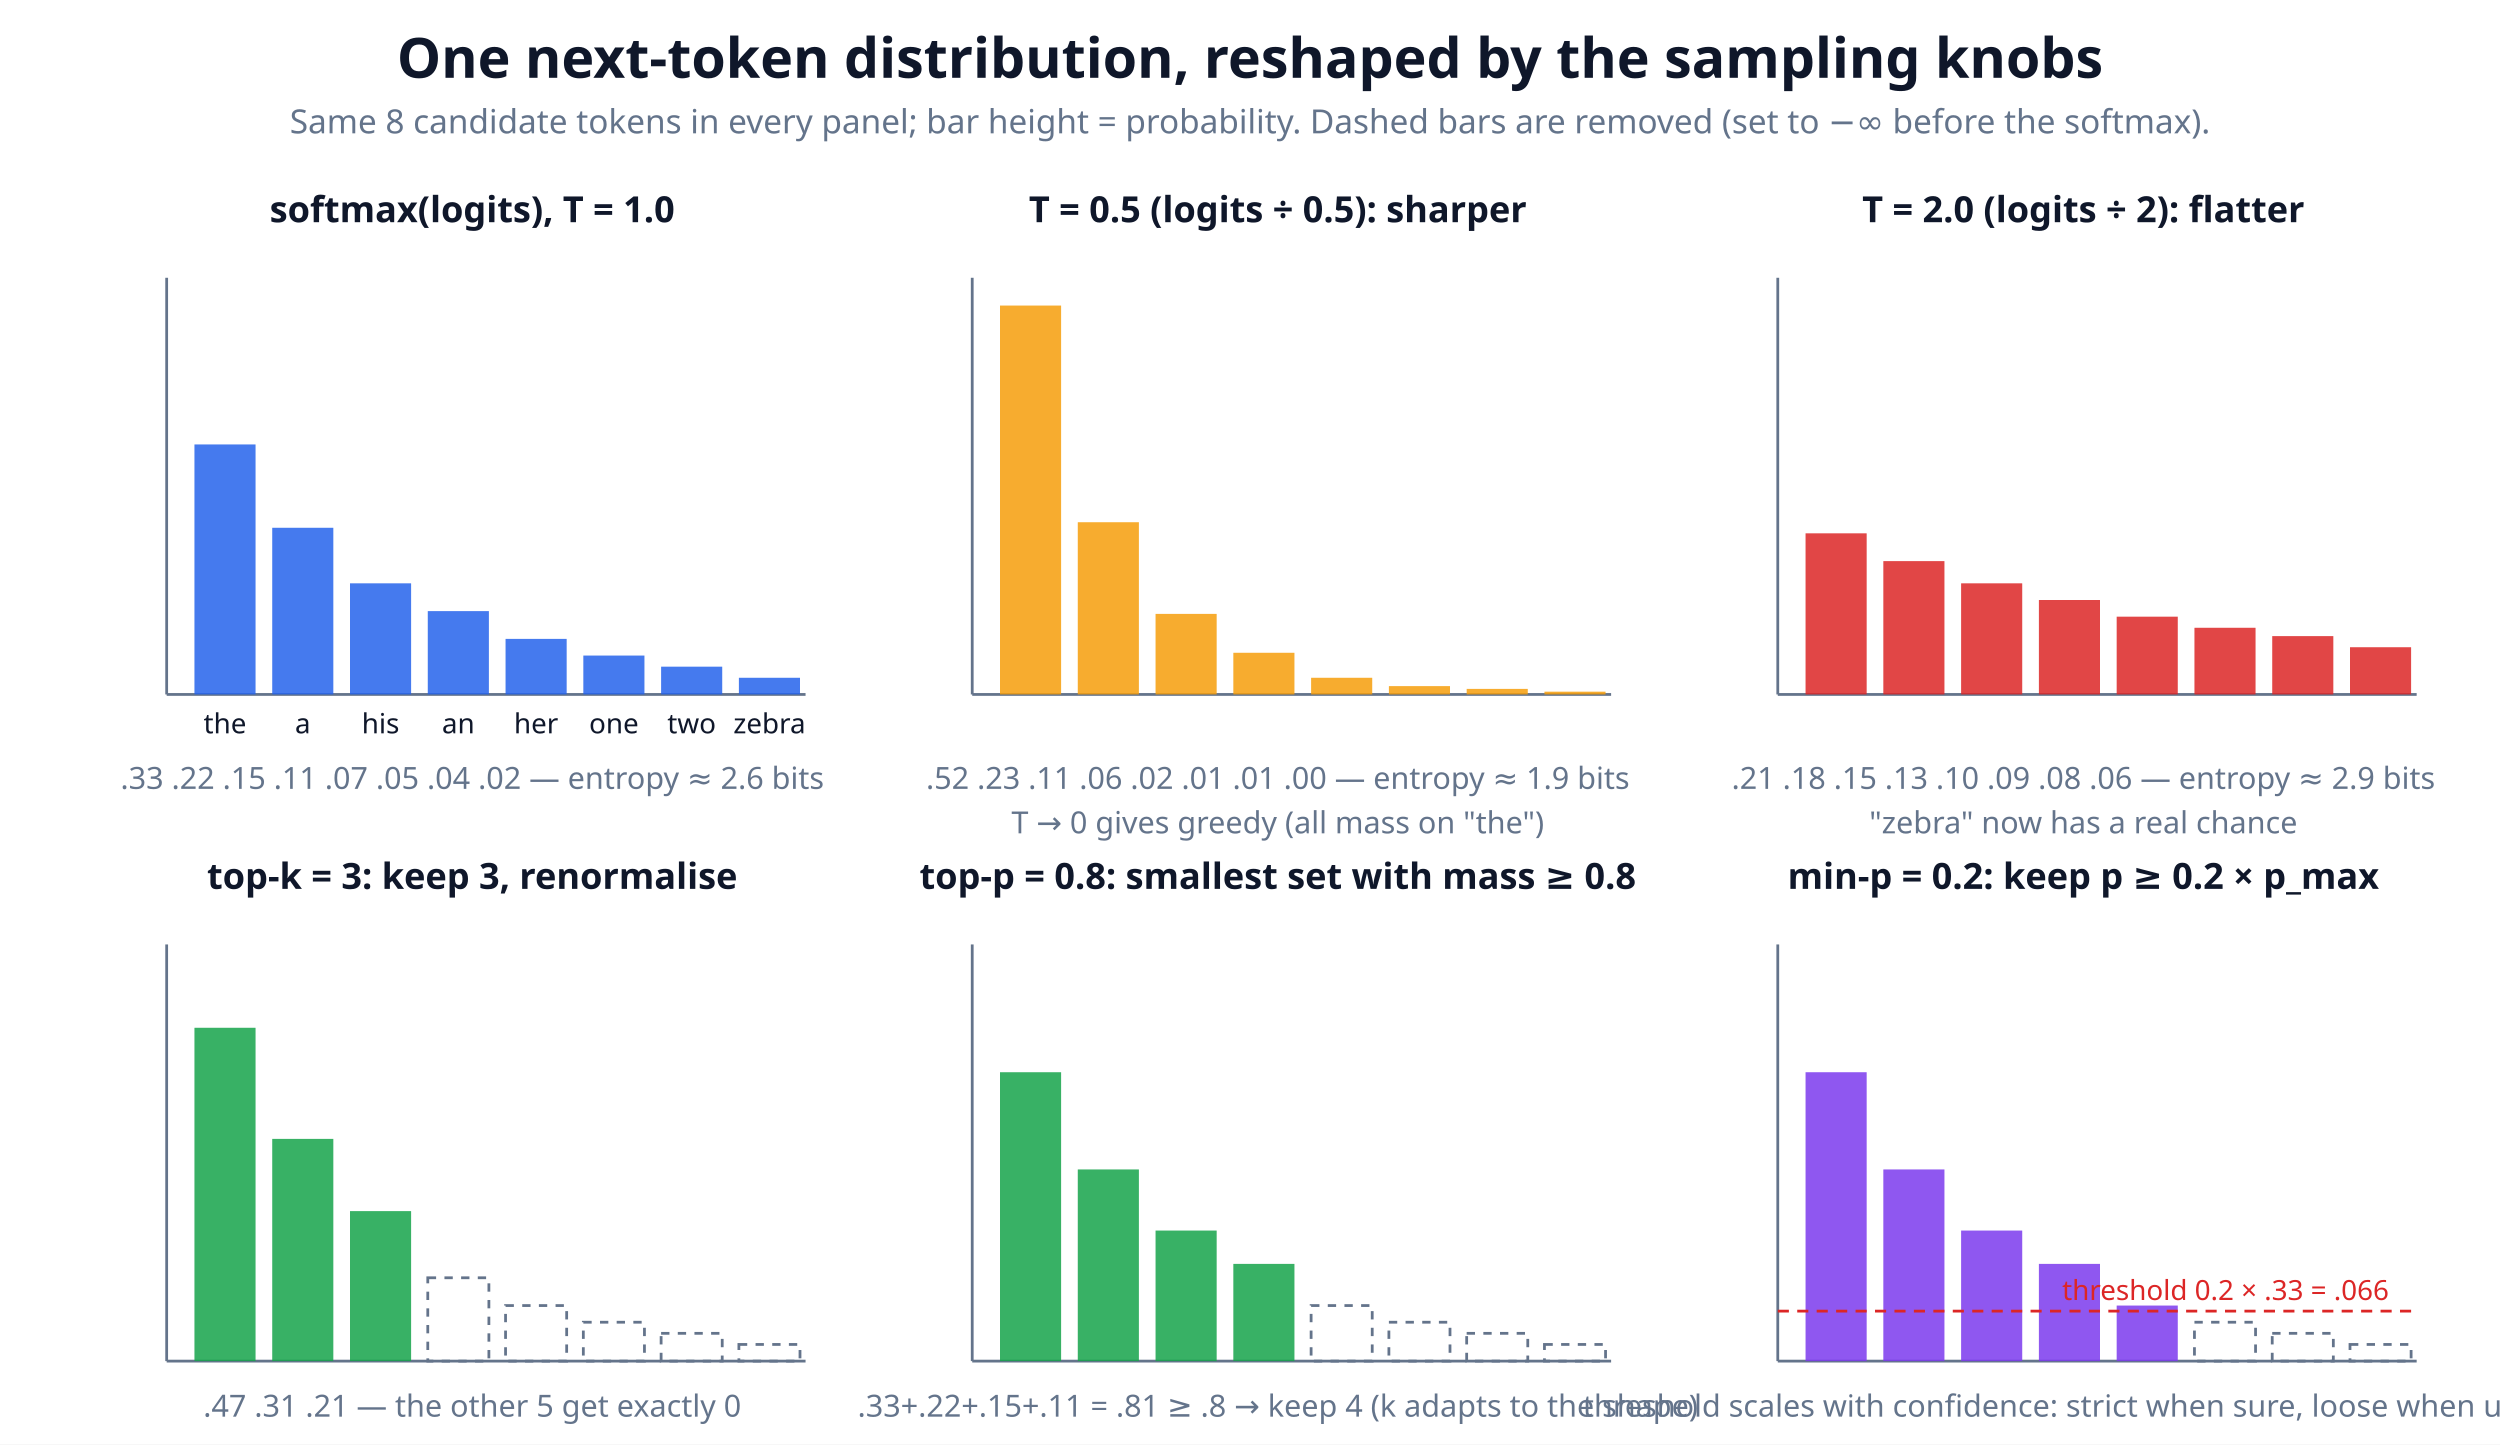
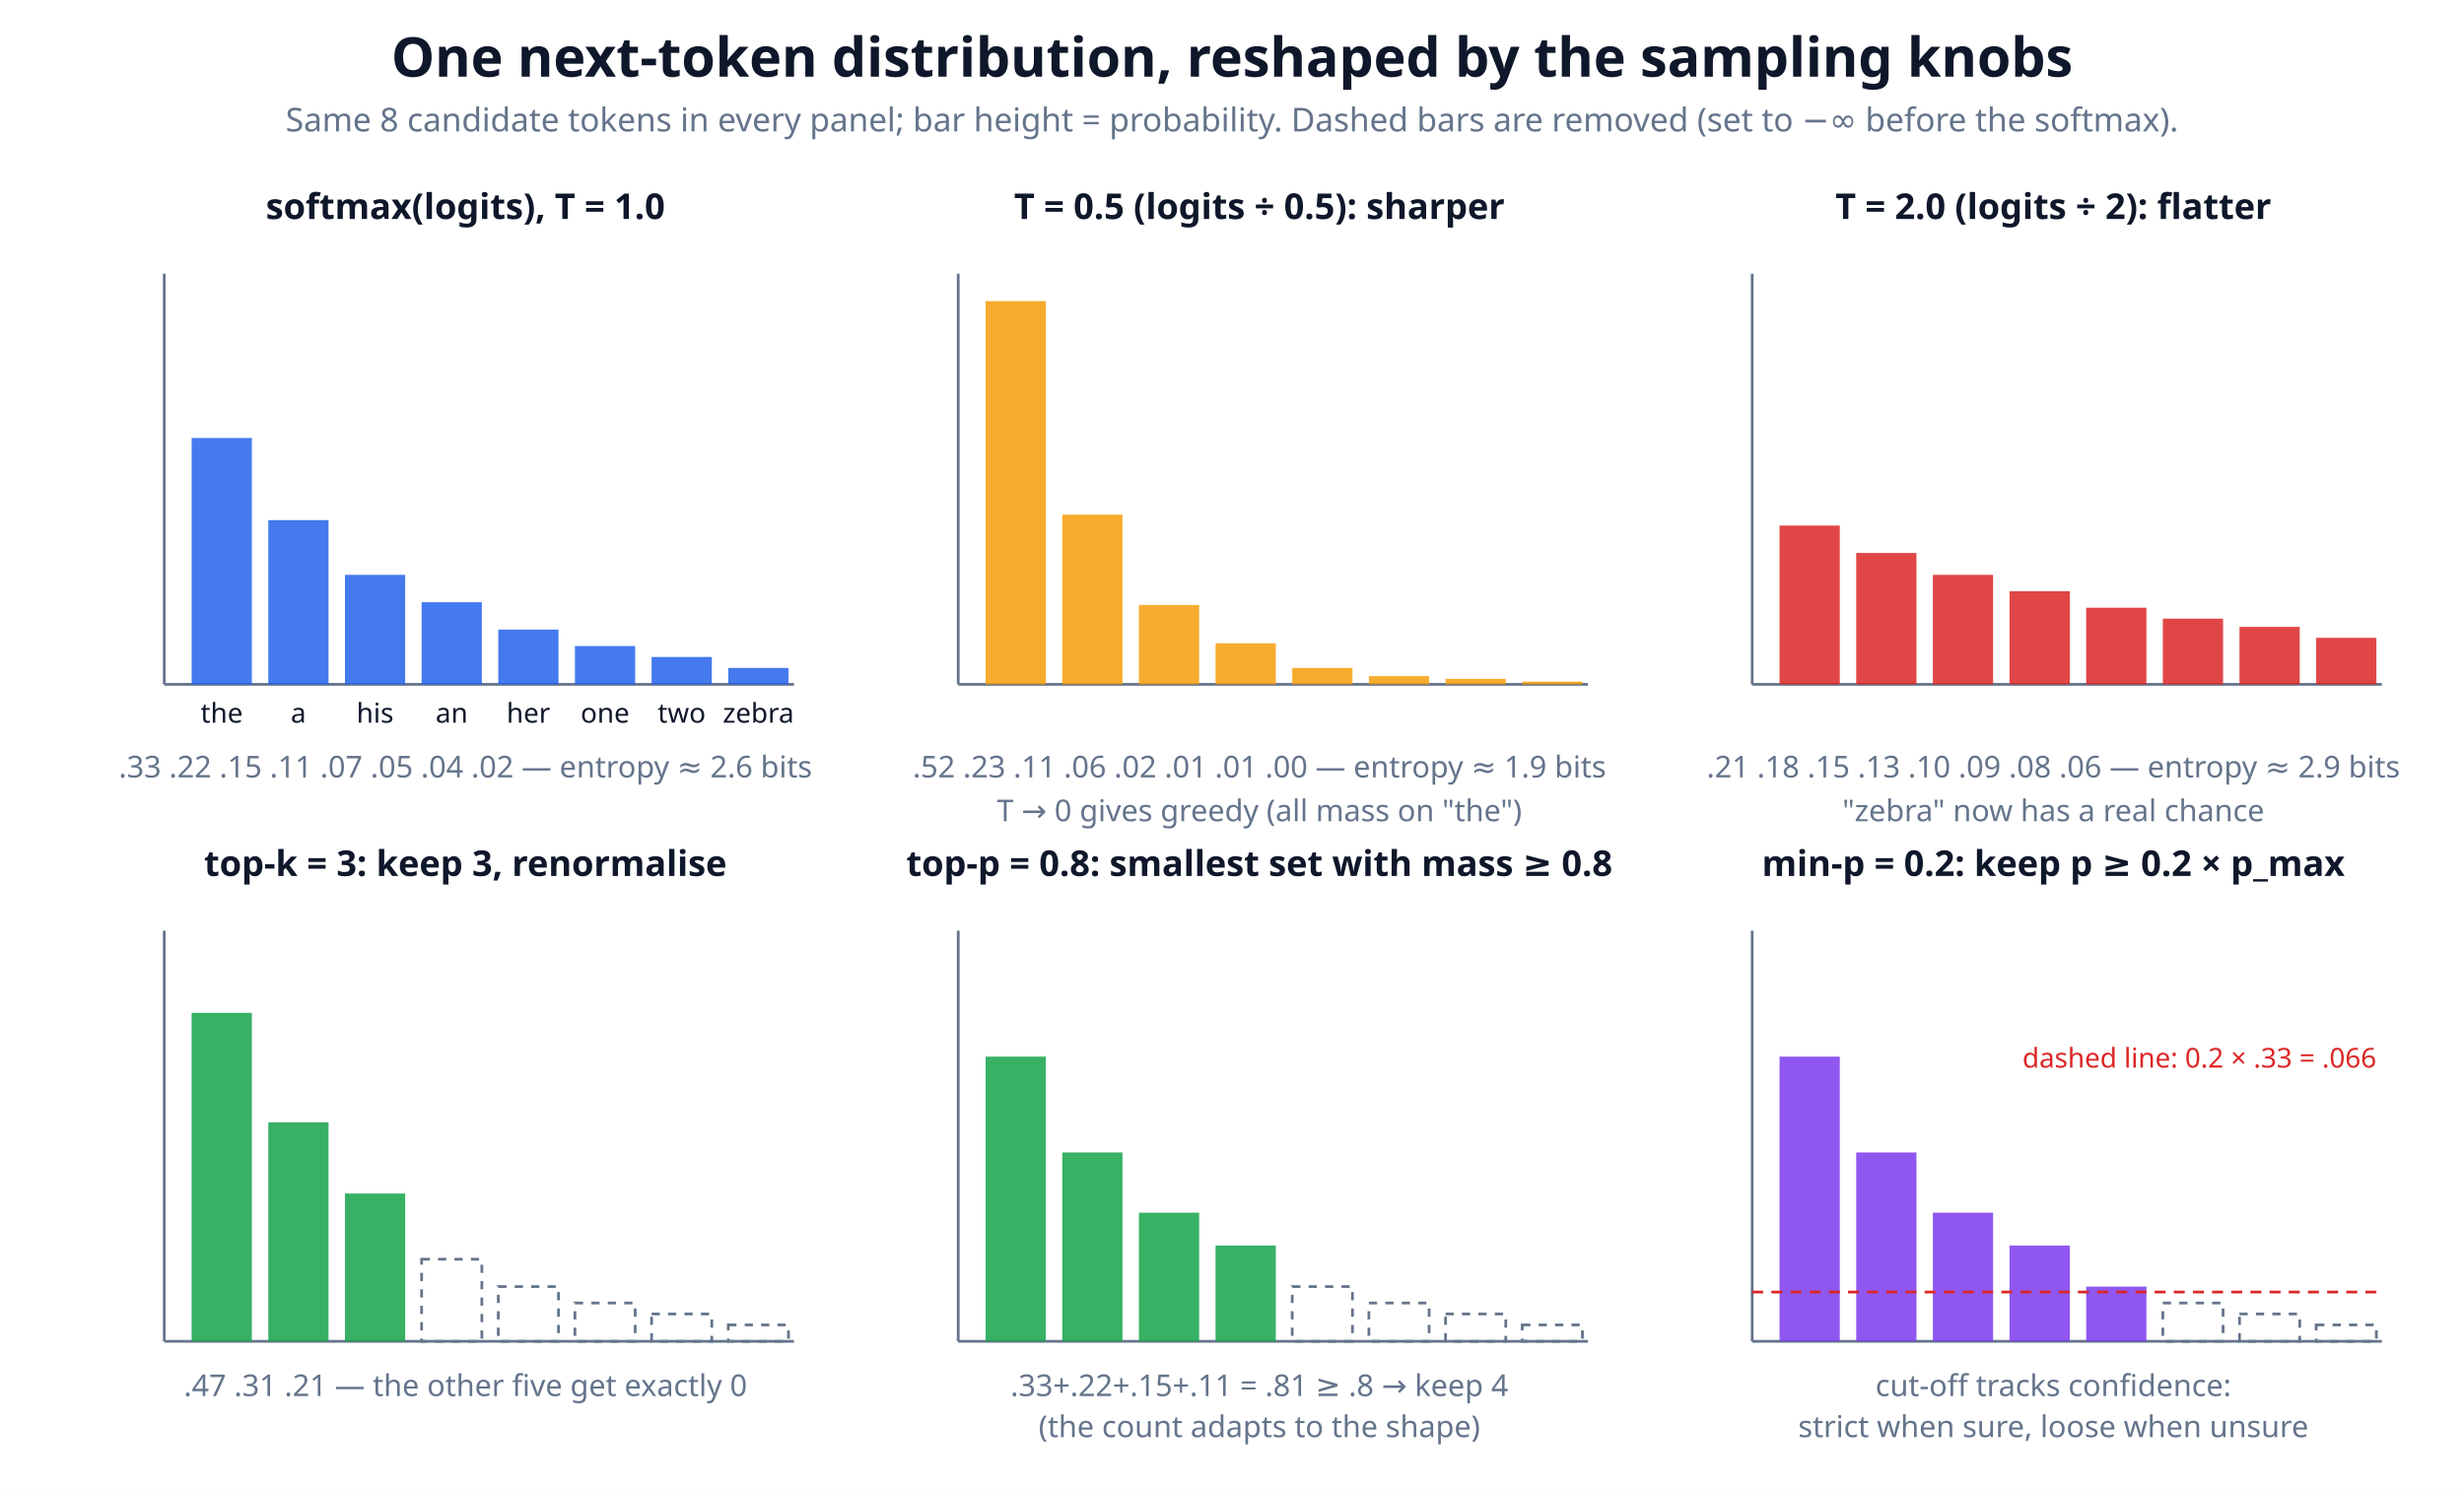
- <svg xmlns="http://www.w3.org/2000/svg" width="900" height="520" viewBox="0 0 900 520" font-family="system-ui, sans-serif">
-   <rect width="900" height="520" fill="#ffffff" />
+ <svg xmlns="http://www.w3.org/2000/svg" width="900" height="545" viewBox="0 0 900 545" font-family="system-ui, sans-serif">
+   <rect width="900" height="545" fill="#ffffff" />
  <text x="450" y="28" text-anchor="middle" font-size="20" font-weight="600" fill="#0f172a">One next-token distribution, reshaped by the sampling knobs</text>
  <text x="450" y="48" text-anchor="middle" font-size="12" fill="#64748b">Same 8 candidate tokens in every panel; bar height = probability. Dashed bars are removed (set to −∞ before the softmax).</text>
  <g transform="translate(40,80)">
    <text x="130" y="0" text-anchor="middle" font-size="13" font-weight="600" fill="#0f172a">softmax(logits), T = 1.0</text>
    <line x1="20" y1="170" x2="250" y2="170" stroke="#64748b" />
    <line x1="20" y1="170" x2="20" y2="20" stroke="#64748b" />
    <rect x="30" y="80" width="22" height="90" fill="#2563eb" fill-opacity="0.85" />
    <rect x="58" y="110" width="22" height="60" fill="#2563eb" fill-opacity="0.85" />
    <rect x="86" y="130" width="22" height="40" fill="#2563eb" fill-opacity="0.85" />
    <rect x="114" y="140" width="22" height="30" fill="#2563eb" fill-opacity="0.85" />
    <rect x="142" y="150" width="22" height="20" fill="#2563eb" fill-opacity="0.85" />
    <rect x="170" y="156" width="22" height="14" fill="#2563eb" fill-opacity="0.85" />
    <rect x="198" y="160" width="22" height="10" fill="#2563eb" fill-opacity="0.85" />
    <rect x="226" y="164" width="22" height="6" fill="#2563eb" fill-opacity="0.85" />
    <g font-size="10" fill="#0f172a" text-anchor="middle">
      <text x="41" y="184">the</text>
      <text x="69" y="184">a</text>
      <text x="97" y="184">his</text>
      <text x="125" y="184">an</text>
      <text x="153" y="184">her</text>
      <text x="181" y="184">one</text>
      <text x="209" y="184">two</text>
      <text x="237" y="184">zebra</text>
    </g>
    <text x="130" y="204" text-anchor="middle" font-size="11" fill="#64748b">.33 .22 .15 .11 .07 .05 .04 .02 — entropy ≈ 2.6 bits</text>
  </g>
  <g transform="translate(330,80)">
    <text x="130" y="0" text-anchor="middle" font-size="13" font-weight="600" fill="#0f172a">T = 0.5 (logits ÷ 0.5): sharper</text>
    <line x1="20" y1="170" x2="250" y2="170" stroke="#64748b" />
    <line x1="20" y1="170" x2="20" y2="20" stroke="#64748b" />
    <rect x="30" y="30" width="22" height="140" fill="#f59e0b" fill-opacity="0.85" />
    <rect x="58" y="108" width="22" height="62" fill="#f59e0b" fill-opacity="0.85" />
    <rect x="86" y="141" width="22" height="29" fill="#f59e0b" fill-opacity="0.85" />
    <rect x="114" y="155" width="22" height="15" fill="#f59e0b" fill-opacity="0.85" />
    <rect x="142" y="164" width="22" height="6" fill="#f59e0b" fill-opacity="0.85" />
    <rect x="170" y="167" width="22" height="3" fill="#f59e0b" fill-opacity="0.85" />
    <rect x="198" y="168" width="22" height="2" fill="#f59e0b" fill-opacity="0.85" />
    <rect x="226" y="169" width="22" height="1" fill="#f59e0b" fill-opacity="0.85" />
    <text x="130" y="204" text-anchor="middle" font-size="11" fill="#64748b">.52 .23 .11 .06 .02 .01 .01 .00 — entropy ≈ 1.9 bits</text>
    <text x="130" y="220" text-anchor="middle" font-size="11" fill="#64748b">T → 0 gives greedy (all mass on "the")</text>
  </g>
  <g transform="translate(620,80)">
    <text x="130" y="0" text-anchor="middle" font-size="13" font-weight="600" fill="#0f172a">T = 2.0 (logits ÷ 2): flatter</text>
    <line x1="20" y1="170" x2="250" y2="170" stroke="#64748b" />
    <line x1="20" y1="170" x2="20" y2="20" stroke="#64748b" />
    <rect x="30" y="112" width="22" height="58" fill="#dc2626" fill-opacity="0.85" />
    <rect x="58" y="122" width="22" height="48" fill="#dc2626" fill-opacity="0.85" />
    <rect x="86" y="130" width="22" height="40" fill="#dc2626" fill-opacity="0.85" />
    <rect x="114" y="136" width="22" height="34" fill="#dc2626" fill-opacity="0.85" />
    <rect x="142" y="142" width="22" height="28" fill="#dc2626" fill-opacity="0.85" />
    <rect x="170" y="146" width="22" height="24" fill="#dc2626" fill-opacity="0.85" />
    <rect x="198" y="149" width="22" height="21" fill="#dc2626" fill-opacity="0.85" />
    <rect x="226" y="153" width="22" height="17" fill="#dc2626" fill-opacity="0.85" />
    <text x="130" y="204" text-anchor="middle" font-size="11" fill="#64748b">.21 .18 .15 .13 .10 .09 .08 .06 — entropy ≈ 2.9 bits</text>
    <text x="130" y="220" text-anchor="middle" font-size="11" fill="#64748b">"zebra" now has a real chance</text>
  </g>
  <g transform="translate(40,320)">
    <text x="130" y="0" text-anchor="middle" font-size="13" font-weight="600" fill="#0f172a">top-k = 3: keep 3, renormalise</text>
    <line x1="20" y1="170" x2="250" y2="170" stroke="#64748b" />
    <line x1="20" y1="170" x2="20" y2="20" stroke="#64748b" />
    <rect x="30" y="50" width="22" height="120" fill="#16a34a" fill-opacity="0.85" />
    <rect x="58" y="90" width="22" height="80" fill="#16a34a" fill-opacity="0.85" />
    <rect x="86" y="116" width="22" height="54" fill="#16a34a" fill-opacity="0.85" />
    <rect x="114" y="140" width="22" height="30" fill="none" stroke="#64748b" stroke-dasharray="3 3" />
    <rect x="142" y="150" width="22" height="20" fill="none" stroke="#64748b" stroke-dasharray="3 3" />
    <rect x="170" y="156" width="22" height="14" fill="none" stroke="#64748b" stroke-dasharray="3 3" />
    <rect x="198" y="160" width="22" height="10" fill="none" stroke="#64748b" stroke-dasharray="3 3" />
    <rect x="226" y="164" width="22" height="6" fill="none" stroke="#64748b" stroke-dasharray="3 3" />
-     <text x="130" y="190" text-anchor="middle" font-size="11" fill="#64748b">.47 .31 .21 — the other 5 get exactly 0</text>
+     <text x="130" y="190" text-anchor="middle" font-size="11" fill="#64748b">.47 .31 .21 — the other five get exactly 0</text>
  </g>
  <g transform="translate(330,320)">
    <text x="130" y="0" text-anchor="middle" font-size="13" font-weight="600" fill="#0f172a">top-p = 0.8: smallest set with mass ≥ 0.8</text>
    <line x1="20" y1="170" x2="250" y2="170" stroke="#64748b" />
    <line x1="20" y1="170" x2="20" y2="20" stroke="#64748b" />
    <rect x="30" y="66" width="22" height="104" fill="#16a34a" fill-opacity="0.85" />
    <rect x="58" y="101" width="22" height="69" fill="#16a34a" fill-opacity="0.85" />
    <rect x="86" y="123" width="22" height="47" fill="#16a34a" fill-opacity="0.85" />
    <rect x="114" y="135" width="22" height="35" fill="#16a34a" fill-opacity="0.85" />
    <rect x="142" y="150" width="22" height="20" fill="none" stroke="#64748b" stroke-dasharray="3 3" />
    <rect x="170" y="156" width="22" height="14" fill="none" stroke="#64748b" stroke-dasharray="3 3" />
    <rect x="198" y="160" width="22" height="10" fill="none" stroke="#64748b" stroke-dasharray="3 3" />
    <rect x="226" y="164" width="22" height="6" fill="none" stroke="#64748b" stroke-dasharray="3 3" />
-     <text x="130" y="190" text-anchor="middle" font-size="11" fill="#64748b">.33+.22+.15+.11 = .81 ≥ .8 → keep 4 (k adapts to the shape)</text>
+     <text x="130" y="190" text-anchor="middle" font-size="11" fill="#64748b">.33+.22+.15+.11 = .81 ≥ .8 → keep 4</text>
+     <text x="130" y="205" text-anchor="middle" font-size="11" fill="#64748b">(the count adapts to the shape)</text>
  </g>
  <g transform="translate(620,320)">
    <text x="130" y="0" text-anchor="middle" font-size="13" font-weight="600" fill="#0f172a">min-p = 0.2: keep p ≥ 0.2 × p_max</text>
    <line x1="20" y1="170" x2="250" y2="170" stroke="#64748b" />
    <line x1="20" y1="170" x2="20" y2="20" stroke="#64748b" />
    <rect x="30" y="66" width="22" height="104" fill="#7c3aed" fill-opacity="0.85" />
    <rect x="58" y="101" width="22" height="69" fill="#7c3aed" fill-opacity="0.85" />
    <rect x="86" y="123" width="22" height="47" fill="#7c3aed" fill-opacity="0.85" />
    <rect x="114" y="135" width="22" height="35" fill="#7c3aed" fill-opacity="0.85" />
    <rect x="142" y="150" width="22" height="20" fill="#7c3aed" fill-opacity="0.85" />
    <rect x="170" y="156" width="22" height="14" fill="none" stroke="#64748b" stroke-dasharray="3 3" />
    <rect x="198" y="160" width="22" height="10" fill="none" stroke="#64748b" stroke-dasharray="3 3" />
    <rect x="226" y="164" width="22" height="6" fill="none" stroke="#64748b" stroke-dasharray="3 3" />
    <line x1="20" y1="152" x2="250" y2="152" stroke="#dc2626" stroke-dasharray="4 3" />
-     <text x="240" y="148" text-anchor="end" font-size="10" fill="#dc2626">threshold 0.2 × .33 = .066</text>
-     <text x="130" y="190" text-anchor="middle" font-size="11" fill="#64748b">threshold scales with confidence: strict when sure, loose when unsure</text>
+     <text x="248" y="70" text-anchor="end" font-size="10" fill="#dc2626">dashed line: 0.2 × .33 = .066</text>
+     <text x="130" y="190" text-anchor="middle" font-size="11" fill="#64748b">cut-off tracks confidence:</text>
+     <text x="130" y="205" text-anchor="middle" font-size="11" fill="#64748b">strict when sure, loose when unsure</text>
  </g>
</svg>
